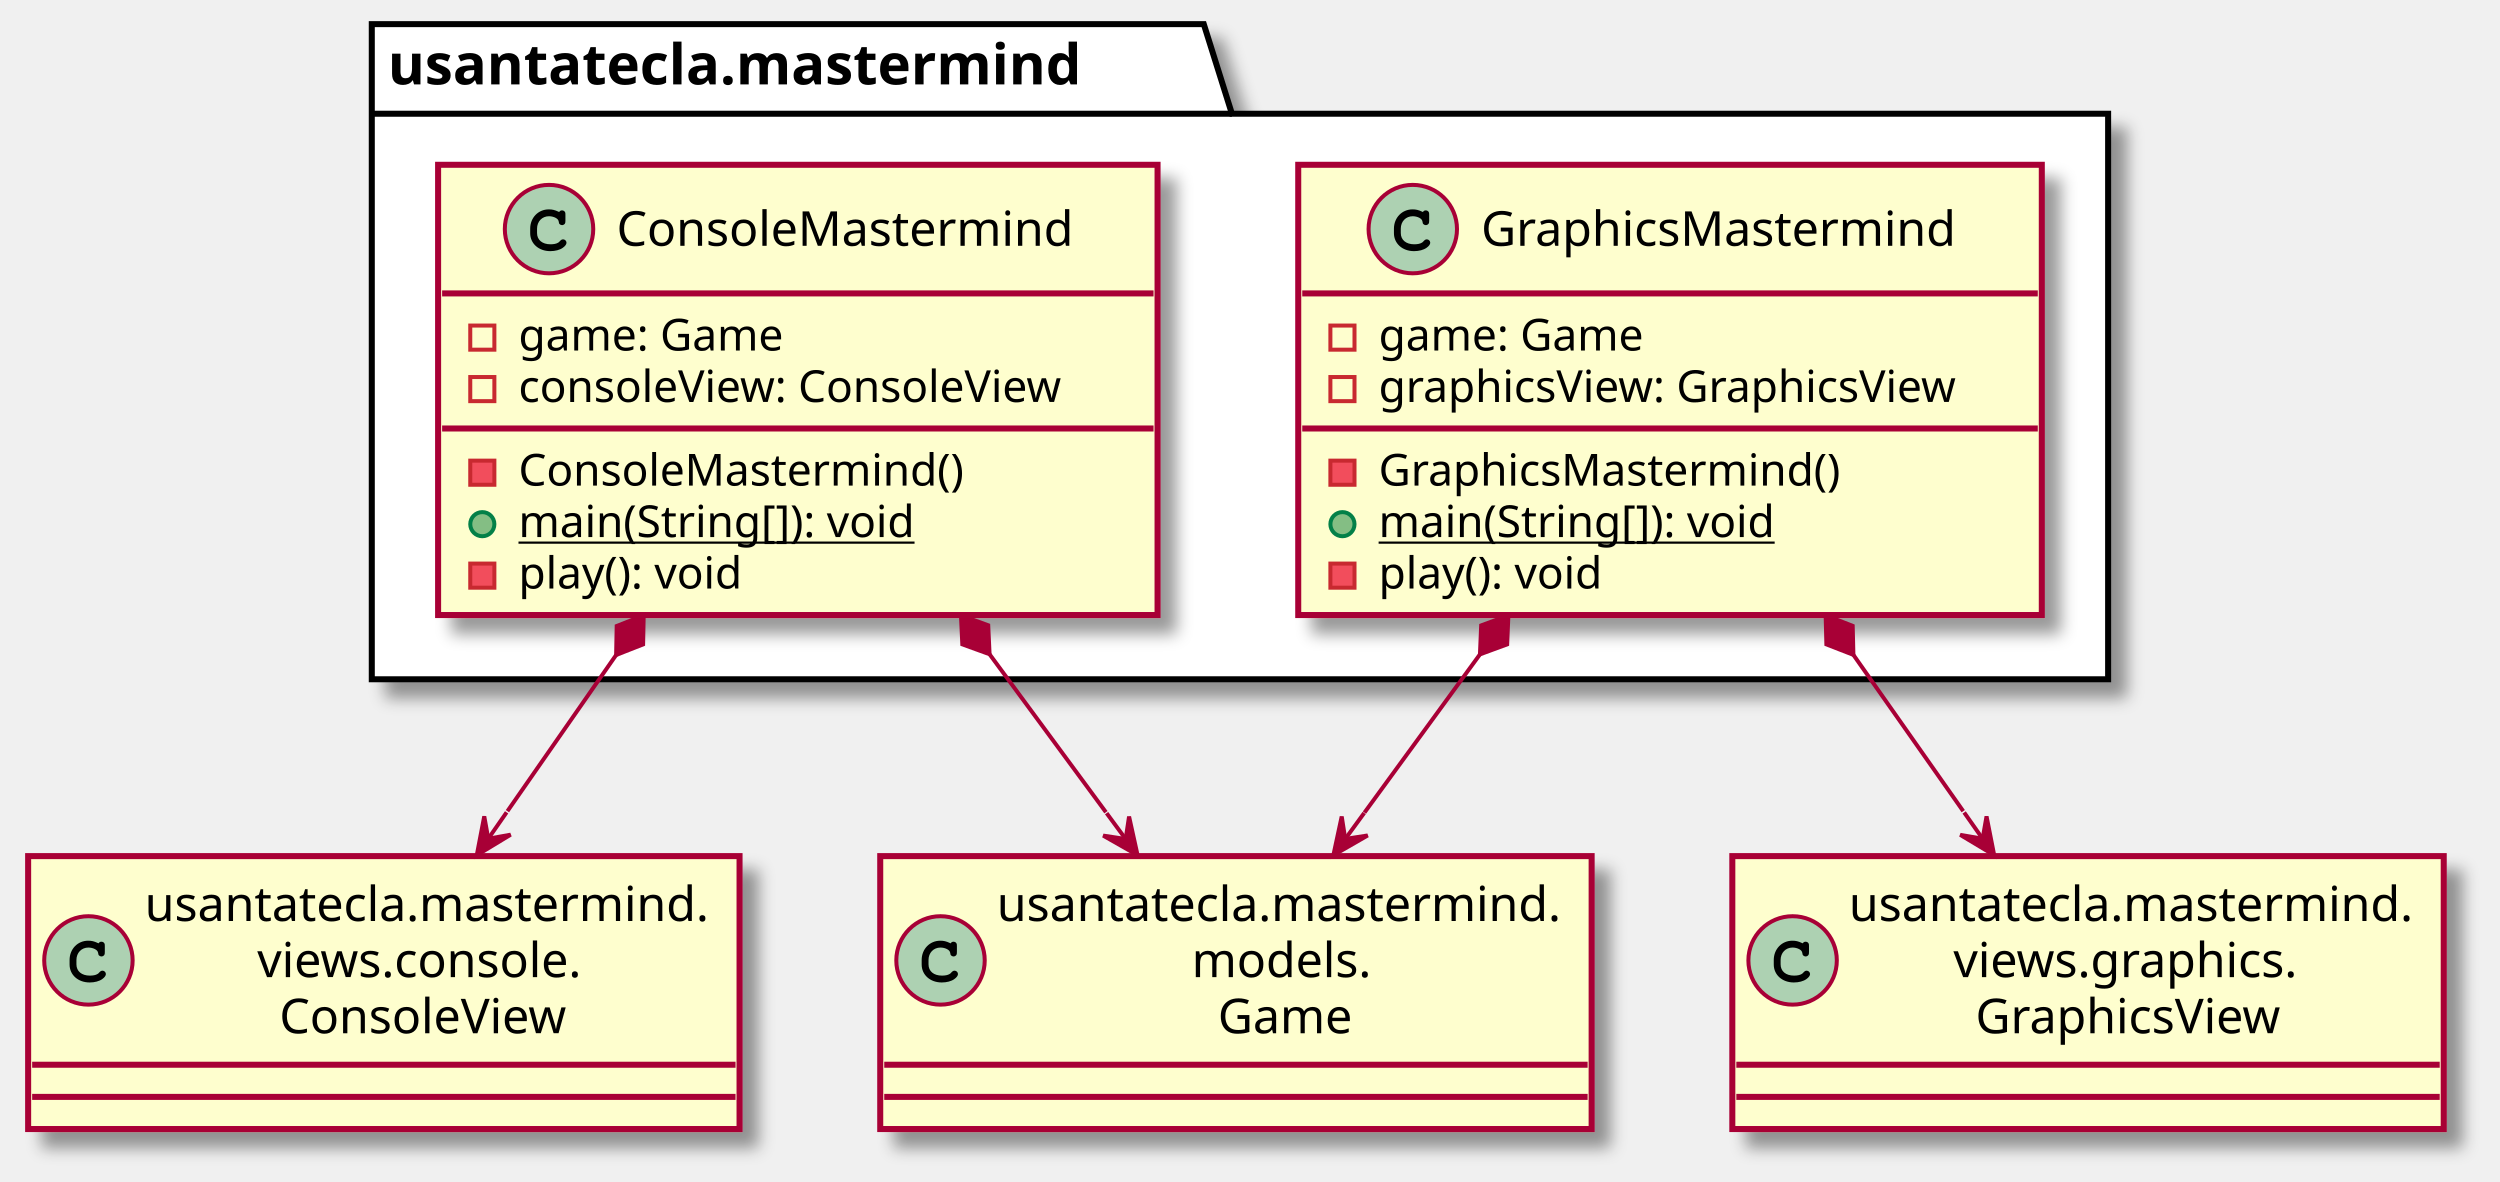
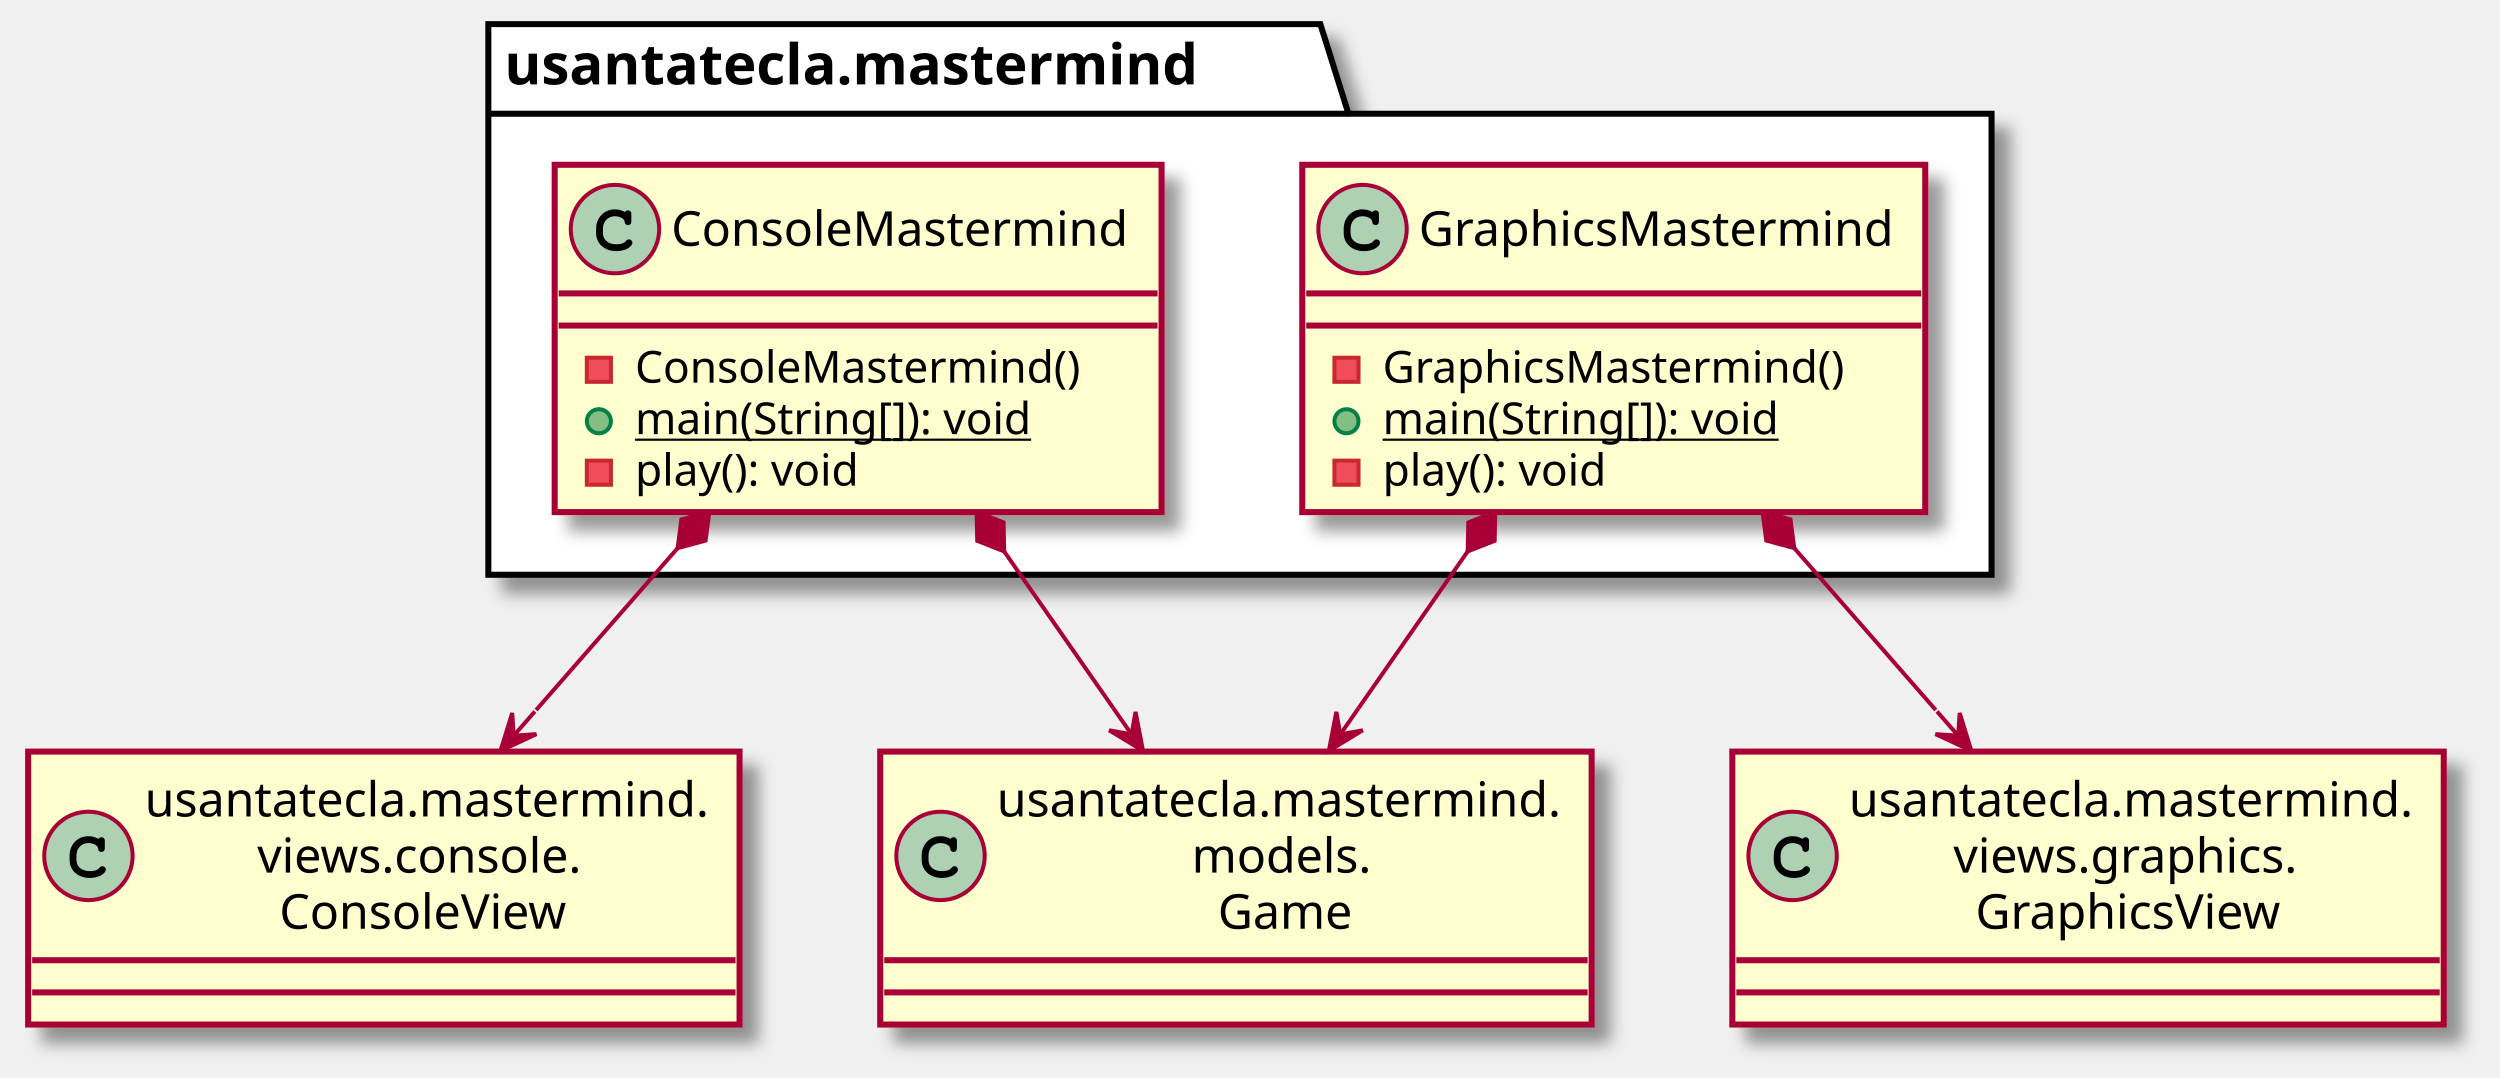
- <svg xmlns="http://www.w3.org/2000/svg" contentScriptType="application/ecmascript" contentStyleType="text/css" height="294px" preserveAspectRatio="none" style="width:622px;height:294px;" version="1.1" viewBox="0 0 622 294" width="622px" zoomAndPan="magnify">
+ <svg xmlns="http://www.w3.org/2000/svg" contentScriptType="application/ecmascript" contentStyleType="text/css" height="268px" preserveAspectRatio="none" style="width:622px;height:268px;" version="1.1" viewBox="0 0 622 268" width="622px" zoomAndPan="magnify">
  <defs>
-     <filter height="300%" id="fypgc7ygkhefs" width="300%" x="-1" y="-1">
+     <filter height="300%" id="f1j36e8oslvmgs" width="300%" x="-1" y="-1">
      <feGaussianBlur result="blurOut" stdDeviation="2.0" />
      <feColorMatrix in="blurOut" result="blurOut2" type="matrix" values="0 0 0 0 0 0 0 0 0 0 0 0 0 0 0 0 0 0 .4 0" />
      <feOffset dx="4.0" dy="4.0" in="blurOut2" result="blurOut3" />
      <feBlend in="SourceGraphic" in2="blurOut3" mode="normal" />
    </filter>
  </defs>
  <g>
-     <polygon fill="#FFFFFF" filter="url(#fypgc7ygkhefs)" points="92.5,6,299.5,6,306.5,28.297,524.5,28.297,524.5,169,92.5,169,92.5,6" style="stroke: #000000; stroke-width: 1.5;" />
-     <line style="stroke: #000000; stroke-width: 1.5;" x1="92.5" x2="306.5" y1="28.297" y2="28.297" />
-     <text fill="#000000" font-family="sans-serif" font-size="14" font-weight="bold" lengthAdjust="spacingAndGlyphs" textLength="201" x="96.5" y="20.995">usantatecla.mastermind</text>
-     <rect codeLine="1" fill="#FEFECE" filter="url(#fypgc7ygkhefs)" height="112.023" id="usantatecla.mastermind.ConsoleMastermind" style="stroke: #A80036; stroke-width: 1.5;" width="179" x="109" y="41" />
-     <ellipse cx="136.6" cy="57" fill="#ADD1B2" rx="11" ry="11" style="stroke: #A80036; stroke-width: 1.0;" />
-     <path d="M138.944,52.672 C138.006,52.234 137.412,52.094 136.537,52.094 C133.912,52.094 131.912,54.172 131.912,56.891 L131.912,58.016 C131.912,60.594 134.022,62.484 136.912,62.484 C138.131,62.484 139.287,62.188 140.037,61.641 C140.616,61.234 140.944,60.781 140.944,60.391 C140.944,59.938 140.553,59.547 140.084,59.547 C139.866,59.547 139.662,59.625 139.475,59.812 C139.022,60.297 139.022,60.297 138.834,60.391 C138.412,60.656 137.725,60.781 136.959,60.781 C134.912,60.781 133.616,59.688 133.616,57.984 L133.616,56.891 C133.616,55.109 134.866,53.797 136.6,53.797 C137.178,53.797 137.787,53.953 138.256,54.203 C138.741,54.484 138.912,54.703 139.006,55.109 C139.069,55.516 139.1,55.641 139.241,55.766 C139.381,55.906 139.616,56.016 139.834,56.016 C140.1,56.016 140.366,55.875 140.537,55.656 C140.647,55.5 140.678,55.312 140.678,54.891 L140.678,53.469 C140.678,53.031 140.662,52.906 140.569,52.75 C140.412,52.484 140.131,52.344 139.834,52.344 C139.537,52.344 139.334,52.438 139.116,52.75 L138.944,52.672 Z " />
-     <text fill="#000000" font-family="sans-serif" font-size="12" lengthAdjust="spacingAndGlyphs" textLength="119" x="153.4" y="61.154">ConsoleMastermind</text>
-     <line style="stroke: #A80036; stroke-width: 1.5;" x1="110" x2="287" y1="73" y2="73" />
-     <rect fill="none" height="6" style="stroke: #C82930; stroke-width: 1.0;" width="6" x="117" y="81" />
-     <text fill="#000000" font-family="sans-serif" font-size="11" lengthAdjust="spacingAndGlyphs" textLength="75" x="129" y="87.21">game: Game</text>
-     <rect fill="none" height="6" style="stroke: #C82930; stroke-width: 1.0;" width="6" x="117" y="93.805" />
-     <text fill="#000000" font-family="sans-serif" font-size="11" lengthAdjust="spacingAndGlyphs" textLength="153" x="129" y="100.015">consoleView: ConsoleView</text>
-     <line style="stroke: #A80036; stroke-width: 1.5;" x1="110" x2="287" y1="106.609" y2="106.609" />
-     <rect fill="#F24D5C" height="6" style="stroke: #C82930; stroke-width: 1.0;" width="6" x="117" y="114.609" />
-     <text fill="#000000" font-family="sans-serif" font-size="11" lengthAdjust="spacingAndGlyphs" textLength="120" x="129" y="120.82">ConsoleMastermind()</text>
-     <ellipse cx="120" cy="130.414" fill="#84BE84" rx="3" ry="3" style="stroke: #038048; stroke-width: 1.0;" />
-     <text fill="#000000" font-family="sans-serif" font-size="11" lengthAdjust="spacingAndGlyphs" text-decoration="underline" textLength="108" x="129" y="133.625">main(String[]): void</text>
-     <rect fill="#F24D5C" height="6" style="stroke: #C82930; stroke-width: 1.0;" width="6" x="117" y="140.219" />
-     <text fill="#000000" font-family="sans-serif" font-size="11" lengthAdjust="spacingAndGlyphs" textLength="63" x="129" y="146.429">play(): void</text>
-     <rect codeLine="9" fill="#FEFECE" filter="url(#fypgc7ygkhefs)" height="112.023" id="usantatecla.mastermind.GraphicsMastermind" style="stroke: #A80036; stroke-width: 1.5;" width="185" x="323" y="41" />
-     <ellipse cx="351.5" cy="57" fill="#ADD1B2" rx="11" ry="11" style="stroke: #A80036; stroke-width: 1.0;" />
-     <path d="M353.844,52.672 C352.906,52.234 352.312,52.094 351.438,52.094 C348.812,52.094 346.812,54.172 346.812,56.891 L346.812,58.016 C346.812,60.594 348.922,62.484 351.812,62.484 C353.031,62.484 354.188,62.188 354.938,61.641 C355.516,61.234 355.844,60.781 355.844,60.391 C355.844,59.938 355.453,59.547 354.984,59.547 C354.766,59.547 354.562,59.625 354.375,59.812 C353.922,60.297 353.922,60.297 353.734,60.391 C353.312,60.656 352.625,60.781 351.859,60.781 C349.812,60.781 348.516,59.688 348.516,57.984 L348.516,56.891 C348.516,55.109 349.766,53.797 351.5,53.797 C352.078,53.797 352.688,53.953 353.156,54.203 C353.641,54.484 353.812,54.703 353.906,55.109 C353.969,55.516 354,55.641 354.141,55.766 C354.281,55.906 354.516,56.016 354.734,56.016 C355,56.016 355.266,55.875 355.438,55.656 C355.547,55.5 355.578,55.312 355.578,54.891 L355.578,53.469 C355.578,53.031 355.562,52.906 355.469,52.75 C355.312,52.484 355.031,52.344 354.734,52.344 C354.438,52.344 354.234,52.438 354.016,52.75 L353.844,52.672 Z " />
-     <text fill="#000000" font-family="sans-serif" font-size="12" lengthAdjust="spacingAndGlyphs" textLength="123" x="368.5" y="61.154">GraphicsMastermind</text>
-     <line style="stroke: #A80036; stroke-width: 1.5;" x1="324" x2="507" y1="73" y2="73" />
-     <rect fill="none" height="6" style="stroke: #C82930; stroke-width: 1.0;" width="6" x="331" y="81" />
-     <text fill="#000000" font-family="sans-serif" font-size="11" lengthAdjust="spacingAndGlyphs" textLength="75" x="343" y="87.21">game: Game</text>
-     <rect fill="none" height="6" style="stroke: #C82930; stroke-width: 1.0;" width="6" x="331" y="93.805" />
-     <text fill="#000000" font-family="sans-serif" font-size="11" lengthAdjust="spacingAndGlyphs" textLength="159" x="343" y="100.015">graphicsView: GraphicsView</text>
-     <line style="stroke: #A80036; stroke-width: 1.5;" x1="324" x2="507" y1="106.609" y2="106.609" />
-     <rect fill="#F24D5C" height="6" style="stroke: #C82930; stroke-width: 1.0;" width="6" x="331" y="114.609" />
-     <text fill="#000000" font-family="sans-serif" font-size="11" lengthAdjust="spacingAndGlyphs" textLength="123" x="343" y="120.82">GraphicsMastermind()</text>
-     <ellipse cx="334" cy="130.414" fill="#84BE84" rx="3" ry="3" style="stroke: #038048; stroke-width: 1.0;" />
-     <text fill="#000000" font-family="sans-serif" font-size="11" lengthAdjust="spacingAndGlyphs" text-decoration="underline" textLength="108" x="343" y="133.625">main(String[]): void</text>
-     <rect fill="#F24D5C" height="6" style="stroke: #C82930; stroke-width: 1.0;" width="6" x="331" y="140.219" />
-     <text fill="#000000" font-family="sans-serif" font-size="11" lengthAdjust="spacingAndGlyphs" textLength="63" x="343" y="146.429">play(): void</text>
-     <rect codeLine="17" fill="#FEFECE" filter="url(#fypgc7ygkhefs)" height="67.906" id="ConsoleView" style="stroke: #A80036; stroke-width: 1.5;" width="177" x="7" y="213" />
-     <ellipse cx="22" cy="238.953" fill="#ADD1B2" rx="11" ry="11" style="stroke: #A80036; stroke-width: 1.0;" />
-     <path d="M24.344,234.625 C23.406,234.188 22.812,234.047 21.938,234.047 C19.312,234.047 17.312,236.125 17.312,238.844 L17.312,239.969 C17.312,242.547 19.422,244.438 22.312,244.438 C23.531,244.438 24.688,244.141 25.438,243.594 C26.016,243.188 26.344,242.734 26.344,242.344 C26.344,241.891 25.953,241.5 25.484,241.5 C25.266,241.5 25.062,241.578 24.875,241.766 C24.422,242.25 24.422,242.25 24.234,242.344 C23.812,242.609 23.125,242.734 22.359,242.734 C20.312,242.734 19.016,241.641 19.016,239.938 L19.016,238.844 C19.016,237.062 20.266,235.75 22,235.75 C22.578,235.75 23.188,235.906 23.656,236.156 C24.141,236.438 24.312,236.656 24.406,237.062 C24.469,237.469 24.5,237.594 24.641,237.719 C24.781,237.859 25.016,237.969 25.234,237.969 C25.5,237.969 25.766,237.828 25.938,237.609 C26.047,237.453 26.078,237.266 26.078,236.844 L26.078,235.422 C26.078,234.984 26.062,234.859 25.969,234.703 C25.812,234.438 25.531,234.297 25.234,234.297 C24.938,234.297 24.734,234.391 24.516,234.703 L24.344,234.625 Z " />
-     <text fill="#000000" font-family="sans-serif" font-size="12" lengthAdjust="spacingAndGlyphs" textLength="145" x="36" y="229.139">usantatecla.mastermind.</text>
-     <text fill="#000000" font-family="sans-serif" font-size="12" lengthAdjust="spacingAndGlyphs" textLength="89" x="64" y="243.107">views.console.</text>
-     <text fill="#000000" font-family="sans-serif" font-size="12" lengthAdjust="spacingAndGlyphs" textLength="78" x="69.5" y="257.076">ConsoleView</text>
-     <line style="stroke: #A80036; stroke-width: 1.5;" x1="8" x2="183" y1="264.906" y2="264.906" />
-     <line style="stroke: #A80036; stroke-width: 1.5;" x1="8" x2="183" y1="272.906" y2="272.906" />
-     <rect codeLine="18" fill="#FEFECE" filter="url(#fypgc7ygkhefs)" height="67.906" id="GraphicsView" style="stroke: #A80036; stroke-width: 1.5;" width="177" x="431" y="213" />
-     <ellipse cx="446" cy="238.953" fill="#ADD1B2" rx="11" ry="11" style="stroke: #A80036; stroke-width: 1.0;" />
-     <path d="M448.344,234.625 C447.406,234.188 446.812,234.047 445.938,234.047 C443.312,234.047 441.312,236.125 441.312,238.844 L441.312,239.969 C441.312,242.547 443.422,244.438 446.312,244.438 C447.531,244.438 448.688,244.141 449.438,243.594 C450.016,243.188 450.344,242.734 450.344,242.344 C450.344,241.891 449.953,241.5 449.484,241.5 C449.266,241.5 449.062,241.578 448.875,241.766 C448.422,242.25 448.422,242.25 448.234,242.344 C447.812,242.609 447.125,242.734 446.359,242.734 C444.312,242.734 443.016,241.641 443.016,239.938 L443.016,238.844 C443.016,237.062 444.266,235.75 446,235.75 C446.578,235.75 447.188,235.906 447.656,236.156 C448.141,236.438 448.312,236.656 448.406,237.062 C448.469,237.469 448.5,237.594 448.641,237.719 C448.781,237.859 449.016,237.969 449.234,237.969 C449.5,237.969 449.766,237.828 449.938,237.609 C450.047,237.453 450.078,237.266 450.078,236.844 L450.078,235.422 C450.078,234.984 450.062,234.859 449.969,234.703 C449.812,234.438 449.531,234.297 449.234,234.297 C448.938,234.297 448.734,234.391 448.516,234.703 L448.344,234.625 Z " />
-     <text fill="#000000" font-family="sans-serif" font-size="12" lengthAdjust="spacingAndGlyphs" textLength="145" x="460" y="229.139">usantatecla.mastermind.</text>
-     <text fill="#000000" font-family="sans-serif" font-size="12" lengthAdjust="spacingAndGlyphs" textLength="93" x="486" y="243.107">views.graphics.</text>
-     <text fill="#000000" font-family="sans-serif" font-size="12" lengthAdjust="spacingAndGlyphs" textLength="82" x="491.5" y="257.076">GraphicsView</text>
-     <line style="stroke: #A80036; stroke-width: 1.5;" x1="432" x2="607" y1="264.906" y2="264.906" />
-     <line style="stroke: #A80036; stroke-width: 1.5;" x1="432" x2="607" y1="272.906" y2="272.906" />
-     <rect codeLine="19" fill="#FEFECE" filter="url(#fypgc7ygkhefs)" height="67.906" id="Game" style="stroke: #A80036; stroke-width: 1.5;" width="177" x="219" y="213" />
-     <ellipse cx="234" cy="238.953" fill="#ADD1B2" rx="11" ry="11" style="stroke: #A80036; stroke-width: 1.0;" />
-     <path d="M236.344,234.625 C235.406,234.188 234.812,234.047 233.938,234.047 C231.312,234.047 229.312,236.125 229.312,238.844 L229.312,239.969 C229.312,242.547 231.422,244.438 234.312,244.438 C235.531,244.438 236.688,244.141 237.438,243.594 C238.016,243.188 238.344,242.734 238.344,242.344 C238.344,241.891 237.953,241.5 237.484,241.5 C237.266,241.5 237.062,241.578 236.875,241.766 C236.422,242.25 236.422,242.25 236.234,242.344 C235.812,242.609 235.125,242.734 234.359,242.734 C232.312,242.734 231.016,241.641 231.016,239.938 L231.016,238.844 C231.016,237.062 232.266,235.75 234,235.75 C234.578,235.75 235.188,235.906 235.656,236.156 C236.141,236.438 236.312,236.656 236.406,237.062 C236.469,237.469 236.5,237.594 236.641,237.719 C236.781,237.859 237.016,237.969 237.234,237.969 C237.5,237.969 237.766,237.828 237.938,237.609 C238.047,237.453 238.078,237.266 238.078,236.844 L238.078,235.422 C238.078,234.984 238.062,234.859 237.969,234.703 C237.812,234.438 237.531,234.297 237.234,234.297 C236.938,234.297 236.734,234.391 236.516,234.703 L236.344,234.625 Z " />
-     <text fill="#000000" font-family="sans-serif" font-size="12" lengthAdjust="spacingAndGlyphs" textLength="145" x="248" y="229.139">usantatecla.mastermind.</text>
-     <text fill="#000000" font-family="sans-serif" font-size="12" lengthAdjust="spacingAndGlyphs" textLength="48" x="296.5" y="243.107">models.</text>
-     <text fill="#000000" font-family="sans-serif" font-size="12" lengthAdjust="spacingAndGlyphs" textLength="35" x="303" y="257.076">Game</text>
-     <line style="stroke: #A80036; stroke-width: 1.5;" x1="220" x2="395" y1="264.906" y2="264.906" />
-     <line style="stroke: #A80036; stroke-width: 1.5;" x1="220" x2="395" y1="272.906" y2="272.906" />
-     <path codeLine="20" d="M153.292,162.959 C153.292,162.959 134.506,189.952 126.246,201.822 " fill="none" id="usantatecla.mastermind.ConsoleMastermind-ConsoleView" style="stroke: #A80036; stroke-width: 1.0;" />
-     <polygon fill="#A80036" points="118.623,212.774,127.047,207.672,121.479,208.671,120.481,203.102,118.623,212.774" style="stroke: #A80036; stroke-width: 1.0;" />
-     <line style="stroke: #A80036; stroke-width: 1.0;" x1="121.479" x2="126.049" y1="208.671" y2="202.104" />
-     <polygon fill="#A80036" points="160.147,153.11,153.436,155.75,153.292,162.959,160.003,160.32,160.147,153.11" style="stroke: #A80036; stroke-width: 1.0;" />
-     <path codeLine="21" d="M246.204,162.773 C246.204,162.773 266.254,189.996 275.156,202.084 " fill="none" id="usantatecla.mastermind.ConsoleMastermind-Game" style="stroke: #A80036; stroke-width: 1.0;" />
-     <polygon fill="#A80036" points="283.03,212.774,280.913,203.156,280.065,208.749,274.472,207.9,283.03,212.774" style="stroke: #A80036; stroke-width: 1.0;" />
-     <line style="stroke: #A80036; stroke-width: 1.0;" x1="280.065" x2="275.32" y1="208.749" y2="202.307" />
-     <polygon fill="#A80036" points="239.088,153.11,239.425,160.313,246.204,162.773,245.867,155.569,239.088,153.11" style="stroke: #A80036; stroke-width: 1.0;" />
-     <path codeLine="22" d="M461.125,162.929 C461.125,162.929 480.115,189.952 488.456,201.822 " fill="none" id="usantatecla.mastermind.GraphicsMastermind-GraphicsView" style="stroke: #A80036; stroke-width: 1.0;" />
-     <polygon fill="#A80036" points="496.152,212.774,494.25,203.111,493.277,208.683,487.705,207.71,496.152,212.774" style="stroke: #A80036; stroke-width: 1.0;" />
-     <line style="stroke: #A80036; stroke-width: 1.0;" x1="493.277" x2="488.678" y1="208.683" y2="202.138" />
-     <polygon fill="#A80036" points="454.226,153.11,454.403,160.319,461.125,162.929,460.948,155.72,454.226,153.11" style="stroke: #A80036; stroke-width: 1.0;" />
-     <path codeLine="23" d="M368.212,162.804 C368.212,162.804 348.202,190.222 339.471,202.188 " fill="none" id="usantatecla.mastermind.GraphicsMastermind-Game" style="stroke: #A80036; stroke-width: 1.0;" />
-     <polygon fill="#A80036" points="331.746,212.774,340.282,207.862,334.693,208.735,333.82,203.146,331.746,212.774" style="stroke: #A80036; stroke-width: 1.0;" />
-     <line style="stroke: #A80036; stroke-width: 1.0;" x1="334.693" x2="339.409" y1="208.735" y2="202.273" />
-     <polygon fill="#A80036" points="375.285,153.11,368.517,155.599,368.212,162.804,374.979,160.315,375.285,153.11" style="stroke: #A80036; stroke-width: 1.0;" />
+     <polygon fill="#FFFFFF" filter="url(#f1j36e8oslvmgs)" points="121.5,6,328.5,6,335.5,28.297,495.5,28.297,495.5,143,121.5,143,121.5,6" style="stroke: #000000; stroke-width: 1.5;" />
+     <line style="stroke: #000000; stroke-width: 1.5;" x1="121.5" x2="335.5" y1="28.297" y2="28.297" />
+     <text fill="#000000" font-family="sans-serif" font-size="14" font-weight="bold" lengthAdjust="spacingAndGlyphs" textLength="201" x="125.5" y="20.995">usantatecla.mastermind</text>
+     <rect codeLine="1" fill="#FEFECE" filter="url(#f1j36e8oslvmgs)" height="86.414" id="usantatecla.mastermind.ConsoleMastermind" style="stroke: #A80036; stroke-width: 1.5;" width="151" x="138" y="41" />
+     <ellipse cx="153" cy="57" fill="#ADD1B2" rx="11" ry="11" style="stroke: #A80036; stroke-width: 1.0;" />
+     <path d="M155.344,52.672 C154.406,52.234 153.812,52.094 152.938,52.094 C150.312,52.094 148.312,54.172 148.312,56.891 L148.312,58.016 C148.312,60.594 150.422,62.484 153.312,62.484 C154.531,62.484 155.688,62.188 156.438,61.641 C157.016,61.234 157.344,60.781 157.344,60.391 C157.344,59.938 156.953,59.547 156.484,59.547 C156.266,59.547 156.062,59.625 155.875,59.812 C155.422,60.297 155.422,60.297 155.234,60.391 C154.812,60.656 154.125,60.781 153.359,60.781 C151.312,60.781 150.016,59.688 150.016,57.984 L150.016,56.891 C150.016,55.109 151.266,53.797 153,53.797 C153.578,53.797 154.188,53.953 154.656,54.203 C155.141,54.484 155.312,54.703 155.406,55.109 C155.469,55.516 155.5,55.641 155.641,55.766 C155.781,55.906 156.016,56.016 156.234,56.016 C156.5,56.016 156.766,55.875 156.938,55.656 C157.047,55.5 157.078,55.312 157.078,54.891 L157.078,53.469 C157.078,53.031 157.062,52.906 156.969,52.75 C156.812,52.484 156.531,52.344 156.234,52.344 C155.938,52.344 155.734,52.438 155.516,52.75 L155.344,52.672 Z " />
+     <text fill="#000000" font-family="sans-serif" font-size="12" lengthAdjust="spacingAndGlyphs" textLength="119" x="167" y="61.154">ConsoleMastermind</text>
+     <line style="stroke: #A80036; stroke-width: 1.5;" x1="139" x2="288" y1="73" y2="73" />
+     <line style="stroke: #A80036; stroke-width: 1.5;" x1="139" x2="288" y1="81" y2="81" />
+     <rect fill="#F24D5C" height="6" style="stroke: #C82930; stroke-width: 1.0;" width="6" x="146" y="89" />
+     <text fill="#000000" font-family="sans-serif" font-size="11" lengthAdjust="spacingAndGlyphs" textLength="120" x="158" y="95.21">ConsoleMastermind()</text>
+     <ellipse cx="149" cy="104.805" fill="#84BE84" rx="3" ry="3" style="stroke: #038048; stroke-width: 1.0;" />
+     <text fill="#000000" font-family="sans-serif" font-size="11" lengthAdjust="spacingAndGlyphs" text-decoration="underline" textLength="108" x="158" y="108.015">main(String[]): void</text>
+     <rect fill="#F24D5C" height="6" style="stroke: #C82930; stroke-width: 1.0;" width="6" x="146" y="114.609" />
+     <text fill="#000000" font-family="sans-serif" font-size="11" lengthAdjust="spacingAndGlyphs" textLength="63" x="158" y="120.82">play(): void</text>
+     <rect codeLine="7" fill="#FEFECE" filter="url(#f1j36e8oslvmgs)" height="86.414" id="usantatecla.mastermind.GraphicsMastermind" style="stroke: #A80036; stroke-width: 1.5;" width="155" x="324" y="41" />
+     <ellipse cx="339" cy="57" fill="#ADD1B2" rx="11" ry="11" style="stroke: #A80036; stroke-width: 1.0;" />
+     <path d="M341.344,52.672 C340.406,52.234 339.812,52.094 338.938,52.094 C336.312,52.094 334.312,54.172 334.312,56.891 L334.312,58.016 C334.312,60.594 336.422,62.484 339.312,62.484 C340.531,62.484 341.688,62.188 342.438,61.641 C343.016,61.234 343.344,60.781 343.344,60.391 C343.344,59.938 342.953,59.547 342.484,59.547 C342.266,59.547 342.062,59.625 341.875,59.812 C341.422,60.297 341.422,60.297 341.234,60.391 C340.812,60.656 340.125,60.781 339.359,60.781 C337.312,60.781 336.016,59.688 336.016,57.984 L336.016,56.891 C336.016,55.109 337.266,53.797 339,53.797 C339.578,53.797 340.188,53.953 340.656,54.203 C341.141,54.484 341.312,54.703 341.406,55.109 C341.469,55.516 341.5,55.641 341.641,55.766 C341.781,55.906 342.016,56.016 342.234,56.016 C342.5,56.016 342.766,55.875 342.938,55.656 C343.047,55.5 343.078,55.312 343.078,54.891 L343.078,53.469 C343.078,53.031 343.062,52.906 342.969,52.75 C342.812,52.484 342.531,52.344 342.234,52.344 C341.938,52.344 341.734,52.438 341.516,52.75 L341.344,52.672 Z " />
+     <text fill="#000000" font-family="sans-serif" font-size="12" lengthAdjust="spacingAndGlyphs" textLength="123" x="353" y="61.154">GraphicsMastermind</text>
+     <line style="stroke: #A80036; stroke-width: 1.5;" x1="325" x2="478" y1="73" y2="73" />
+     <line style="stroke: #A80036; stroke-width: 1.5;" x1="325" x2="478" y1="81" y2="81" />
+     <rect fill="#F24D5C" height="6" style="stroke: #C82930; stroke-width: 1.0;" width="6" x="332" y="89" />
+     <text fill="#000000" font-family="sans-serif" font-size="11" lengthAdjust="spacingAndGlyphs" textLength="123" x="344" y="95.21">GraphicsMastermind()</text>
+     <ellipse cx="335" cy="104.805" fill="#84BE84" rx="3" ry="3" style="stroke: #038048; stroke-width: 1.0;" />
+     <text fill="#000000" font-family="sans-serif" font-size="11" lengthAdjust="spacingAndGlyphs" text-decoration="underline" textLength="108" x="344" y="108.015">main(String[]): void</text>
+     <rect fill="#F24D5C" height="6" style="stroke: #C82930; stroke-width: 1.0;" width="6" x="332" y="114.609" />
+     <text fill="#000000" font-family="sans-serif" font-size="11" lengthAdjust="spacingAndGlyphs" textLength="63" x="344" y="120.82">play(): void</text>
+     <rect codeLine="13" fill="#FEFECE" filter="url(#f1j36e8oslvmgs)" height="67.906" id="ConsoleView" style="stroke: #A80036; stroke-width: 1.5;" width="177" x="7" y="187" />
+     <ellipse cx="22" cy="212.953" fill="#ADD1B2" rx="11" ry="11" style="stroke: #A80036; stroke-width: 1.0;" />
+     <path d="M24.344,208.625 C23.406,208.188 22.812,208.047 21.938,208.047 C19.312,208.047 17.312,210.125 17.312,212.844 L17.312,213.969 C17.312,216.547 19.422,218.438 22.312,218.438 C23.531,218.438 24.688,218.141 25.438,217.594 C26.016,217.188 26.344,216.734 26.344,216.344 C26.344,215.891 25.953,215.5 25.484,215.5 C25.266,215.5 25.062,215.578 24.875,215.766 C24.422,216.25 24.422,216.25 24.234,216.344 C23.812,216.609 23.125,216.734 22.359,216.734 C20.312,216.734 19.016,215.641 19.016,213.938 L19.016,212.844 C19.016,211.062 20.266,209.75 22,209.75 C22.578,209.75 23.188,209.906 23.656,210.156 C24.141,210.438 24.312,210.656 24.406,211.062 C24.469,211.469 24.5,211.594 24.641,211.719 C24.781,211.859 25.016,211.969 25.234,211.969 C25.5,211.969 25.766,211.828 25.938,211.609 C26.047,211.453 26.078,211.266 26.078,210.844 L26.078,209.422 C26.078,208.984 26.062,208.859 25.969,208.703 C25.812,208.438 25.531,208.297 25.234,208.297 C24.938,208.297 24.734,208.391 24.516,208.703 L24.344,208.625 Z " />
+     <text fill="#000000" font-family="sans-serif" font-size="12" lengthAdjust="spacingAndGlyphs" textLength="145" x="36" y="203.139">usantatecla.mastermind.</text>
+     <text fill="#000000" font-family="sans-serif" font-size="12" lengthAdjust="spacingAndGlyphs" textLength="89" x="64" y="217.107">views.console.</text>
+     <text fill="#000000" font-family="sans-serif" font-size="12" lengthAdjust="spacingAndGlyphs" textLength="78" x="69.5" y="231.076">ConsoleView</text>
+     <line style="stroke: #A80036; stroke-width: 1.5;" x1="8" x2="183" y1="238.906" y2="238.906" />
+     <line style="stroke: #A80036; stroke-width: 1.5;" x1="8" x2="183" y1="246.906" y2="246.906" />
+     <rect codeLine="14" fill="#FEFECE" filter="url(#f1j36e8oslvmgs)" height="67.906" id="GraphicsView" style="stroke: #A80036; stroke-width: 1.5;" width="177" x="431" y="187" />
+     <ellipse cx="446" cy="212.953" fill="#ADD1B2" rx="11" ry="11" style="stroke: #A80036; stroke-width: 1.0;" />
+     <path d="M448.344,208.625 C447.406,208.188 446.812,208.047 445.938,208.047 C443.312,208.047 441.312,210.125 441.312,212.844 L441.312,213.969 C441.312,216.547 443.422,218.438 446.312,218.438 C447.531,218.438 448.688,218.141 449.438,217.594 C450.016,217.188 450.344,216.734 450.344,216.344 C450.344,215.891 449.953,215.5 449.484,215.5 C449.266,215.5 449.062,215.578 448.875,215.766 C448.422,216.25 448.422,216.25 448.234,216.344 C447.812,216.609 447.125,216.734 446.359,216.734 C444.312,216.734 443.016,215.641 443.016,213.938 L443.016,212.844 C443.016,211.062 444.266,209.75 446,209.75 C446.578,209.75 447.188,209.906 447.656,210.156 C448.141,210.438 448.312,210.656 448.406,211.062 C448.469,211.469 448.5,211.594 448.641,211.719 C448.781,211.859 449.016,211.969 449.234,211.969 C449.5,211.969 449.766,211.828 449.938,211.609 C450.047,211.453 450.078,211.266 450.078,210.844 L450.078,209.422 C450.078,208.984 450.062,208.859 449.969,208.703 C449.812,208.438 449.531,208.297 449.234,208.297 C448.938,208.297 448.734,208.391 448.516,208.703 L448.344,208.625 Z " />
+     <text fill="#000000" font-family="sans-serif" font-size="12" lengthAdjust="spacingAndGlyphs" textLength="145" x="460" y="203.139">usantatecla.mastermind.</text>
+     <text fill="#000000" font-family="sans-serif" font-size="12" lengthAdjust="spacingAndGlyphs" textLength="93" x="486" y="217.107">views.graphics.</text>
+     <text fill="#000000" font-family="sans-serif" font-size="12" lengthAdjust="spacingAndGlyphs" textLength="82" x="491.5" y="231.076">GraphicsView</text>
+     <line style="stroke: #A80036; stroke-width: 1.5;" x1="432" x2="607" y1="238.906" y2="238.906" />
+     <line style="stroke: #A80036; stroke-width: 1.5;" x1="432" x2="607" y1="246.906" y2="246.906" />
+     <rect codeLine="15" fill="#FEFECE" filter="url(#f1j36e8oslvmgs)" height="67.906" id="Game" style="stroke: #A80036; stroke-width: 1.5;" width="177" x="219" y="187" />
+     <ellipse cx="234" cy="212.953" fill="#ADD1B2" rx="11" ry="11" style="stroke: #A80036; stroke-width: 1.0;" />
+     <path d="M236.344,208.625 C235.406,208.188 234.812,208.047 233.938,208.047 C231.312,208.047 229.312,210.125 229.312,212.844 L229.312,213.969 C229.312,216.547 231.422,218.438 234.312,218.438 C235.531,218.438 236.688,218.141 237.438,217.594 C238.016,217.188 238.344,216.734 238.344,216.344 C238.344,215.891 237.953,215.5 237.484,215.5 C237.266,215.5 237.062,215.578 236.875,215.766 C236.422,216.25 236.422,216.25 236.234,216.344 C235.812,216.609 235.125,216.734 234.359,216.734 C232.312,216.734 231.016,215.641 231.016,213.938 L231.016,212.844 C231.016,211.062 232.266,209.75 234,209.75 C234.578,209.75 235.188,209.906 235.656,210.156 C236.141,210.438 236.312,210.656 236.406,211.062 C236.469,211.469 236.5,211.594 236.641,211.719 C236.781,211.859 237.016,211.969 237.234,211.969 C237.5,211.969 237.766,211.828 237.938,211.609 C238.047,211.453 238.078,211.266 238.078,210.844 L238.078,209.422 C238.078,208.984 238.062,208.859 237.969,208.703 C237.812,208.438 237.531,208.297 237.234,208.297 C236.938,208.297 236.734,208.391 236.516,208.703 L236.344,208.625 Z " />
+     <text fill="#000000" font-family="sans-serif" font-size="12" lengthAdjust="spacingAndGlyphs" textLength="145" x="248" y="203.139">usantatecla.mastermind.</text>
+     <text fill="#000000" font-family="sans-serif" font-size="12" lengthAdjust="spacingAndGlyphs" textLength="48" x="296.5" y="217.107">models.</text>
+     <text fill="#000000" font-family="sans-serif" font-size="12" lengthAdjust="spacingAndGlyphs" textLength="35" x="303" y="231.076">Game</text>
+     <line style="stroke: #A80036; stroke-width: 1.5;" x1="220" x2="395" y1="238.906" y2="238.906" />
+     <line style="stroke: #A80036; stroke-width: 1.5;" x1="220" x2="395" y1="246.906" y2="246.906" />
+     <path codeLine="16" d="M168.59,136.379 C168.59,136.379 144.287,164.184 133.382,176.66 " fill="none" id="usantatecla.mastermind.ConsoleMastermind-ConsoleView" style="stroke: #A80036; stroke-width: 1.0;" />
+     <polygon fill="#A80036" points="124.522,186.797,133.457,182.654,127.813,183.032,127.434,177.388,124.522,186.797" style="stroke: #A80036; stroke-width: 1.0;" />
+     <line style="stroke: #A80036; stroke-width: 1.0;" x1="127.813" x2="133.077" y1="183.032" y2="177.009" />
+     <polygon fill="#A80036" points="176.488,127.344,169.528,129.229,168.59,136.379,175.551,134.494,176.488,127.344" style="stroke: #A80036; stroke-width: 1.0;" />
+     <path codeLine="17" d="M249.841,137.192 C249.841,137.192 268.572,164.093 276.949,176.123 " fill="none" id="usantatecla.mastermind.ConsoleMastermind-Game" style="stroke: #A80036; stroke-width: 1.0;" />
+     <polygon fill="#A80036" points="284.381,186.797,282.521,177.125,281.524,182.694,275.956,181.697,284.381,186.797" style="stroke: #A80036; stroke-width: 1.0;" />
+     <line style="stroke: #A80036; stroke-width: 1.0;" x1="281.524" x2="276.952" y1="182.694" y2="176.128" />
+     <polygon fill="#A80036" points="242.984,127.344,243.13,134.554,249.841,137.192,249.695,129.982,242.984,127.344" style="stroke: #A80036; stroke-width: 1.0;" />
+     <path codeLine="18" d="M446.41,136.379 C446.41,136.379 470.713,164.184 481.618,176.66 " fill="none" id="usantatecla.mastermind.GraphicsMastermind-GraphicsView" style="stroke: #A80036; stroke-width: 1.0;" />
+     <polygon fill="#A80036" points="490.478,186.797,487.566,177.388,487.187,183.032,481.543,182.654,490.478,186.797" style="stroke: #A80036; stroke-width: 1.0;" />
+     <line style="stroke: #A80036; stroke-width: 1.0;" x1="487.187" x2="481.923" y1="183.032" y2="177.009" />
+     <polygon fill="#A80036" points="438.512,127.344,439.449,134.494,446.41,136.379,445.473,129.229,438.512,127.344" style="stroke: #A80036; stroke-width: 1.0;" />
+     <path codeLine="19" d="M365.159,137.192 C365.159,137.192 346.428,164.093 338.051,176.123 " fill="none" id="usantatecla.mastermind.GraphicsMastermind-Game" style="stroke: #A80036; stroke-width: 1.0;" />
+     <polygon fill="#A80036" points="330.619,186.797,339.044,181.697,333.476,182.694,332.479,177.125,330.619,186.797" style="stroke: #A80036; stroke-width: 1.0;" />
+     <line style="stroke: #A80036; stroke-width: 1.0;" x1="333.476" x2="338.048" y1="182.694" y2="176.128" />
+     <polygon fill="#A80036" points="372.016,127.344,365.305,129.982,365.159,137.192,371.87,134.554,372.016,127.344" style="stroke: #A80036; stroke-width: 1.0;" />
  </g>
</svg>
